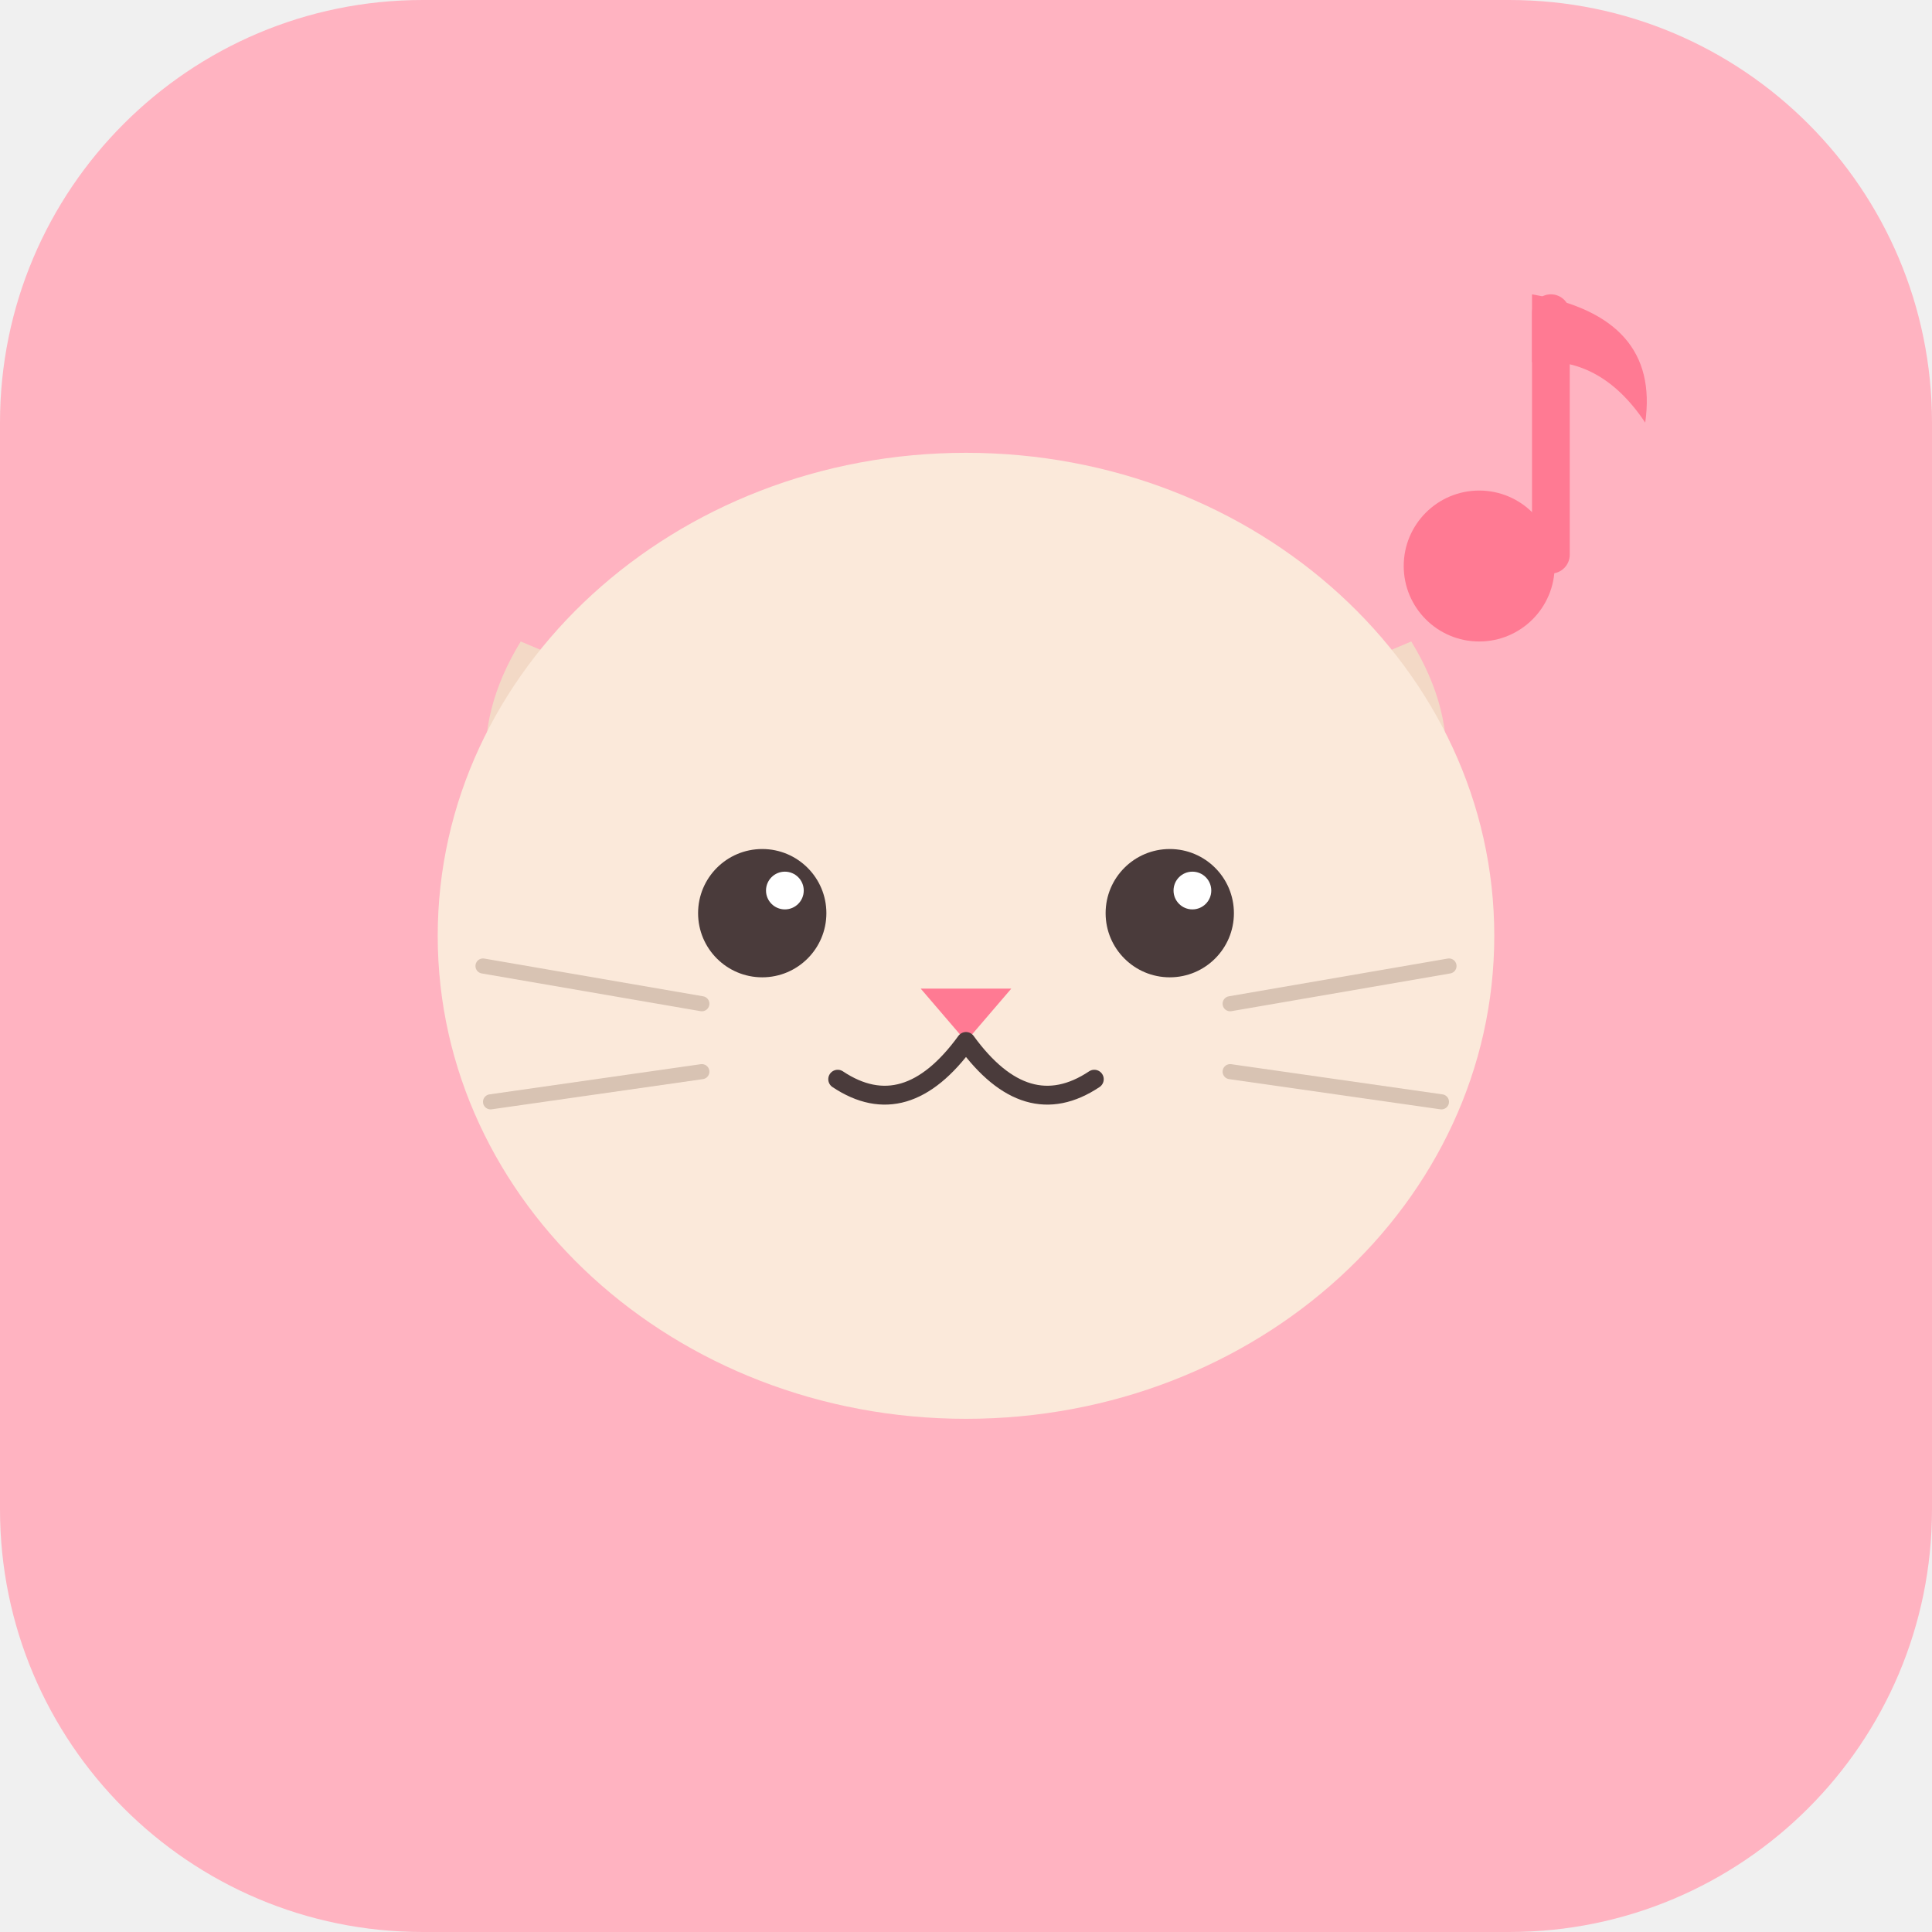
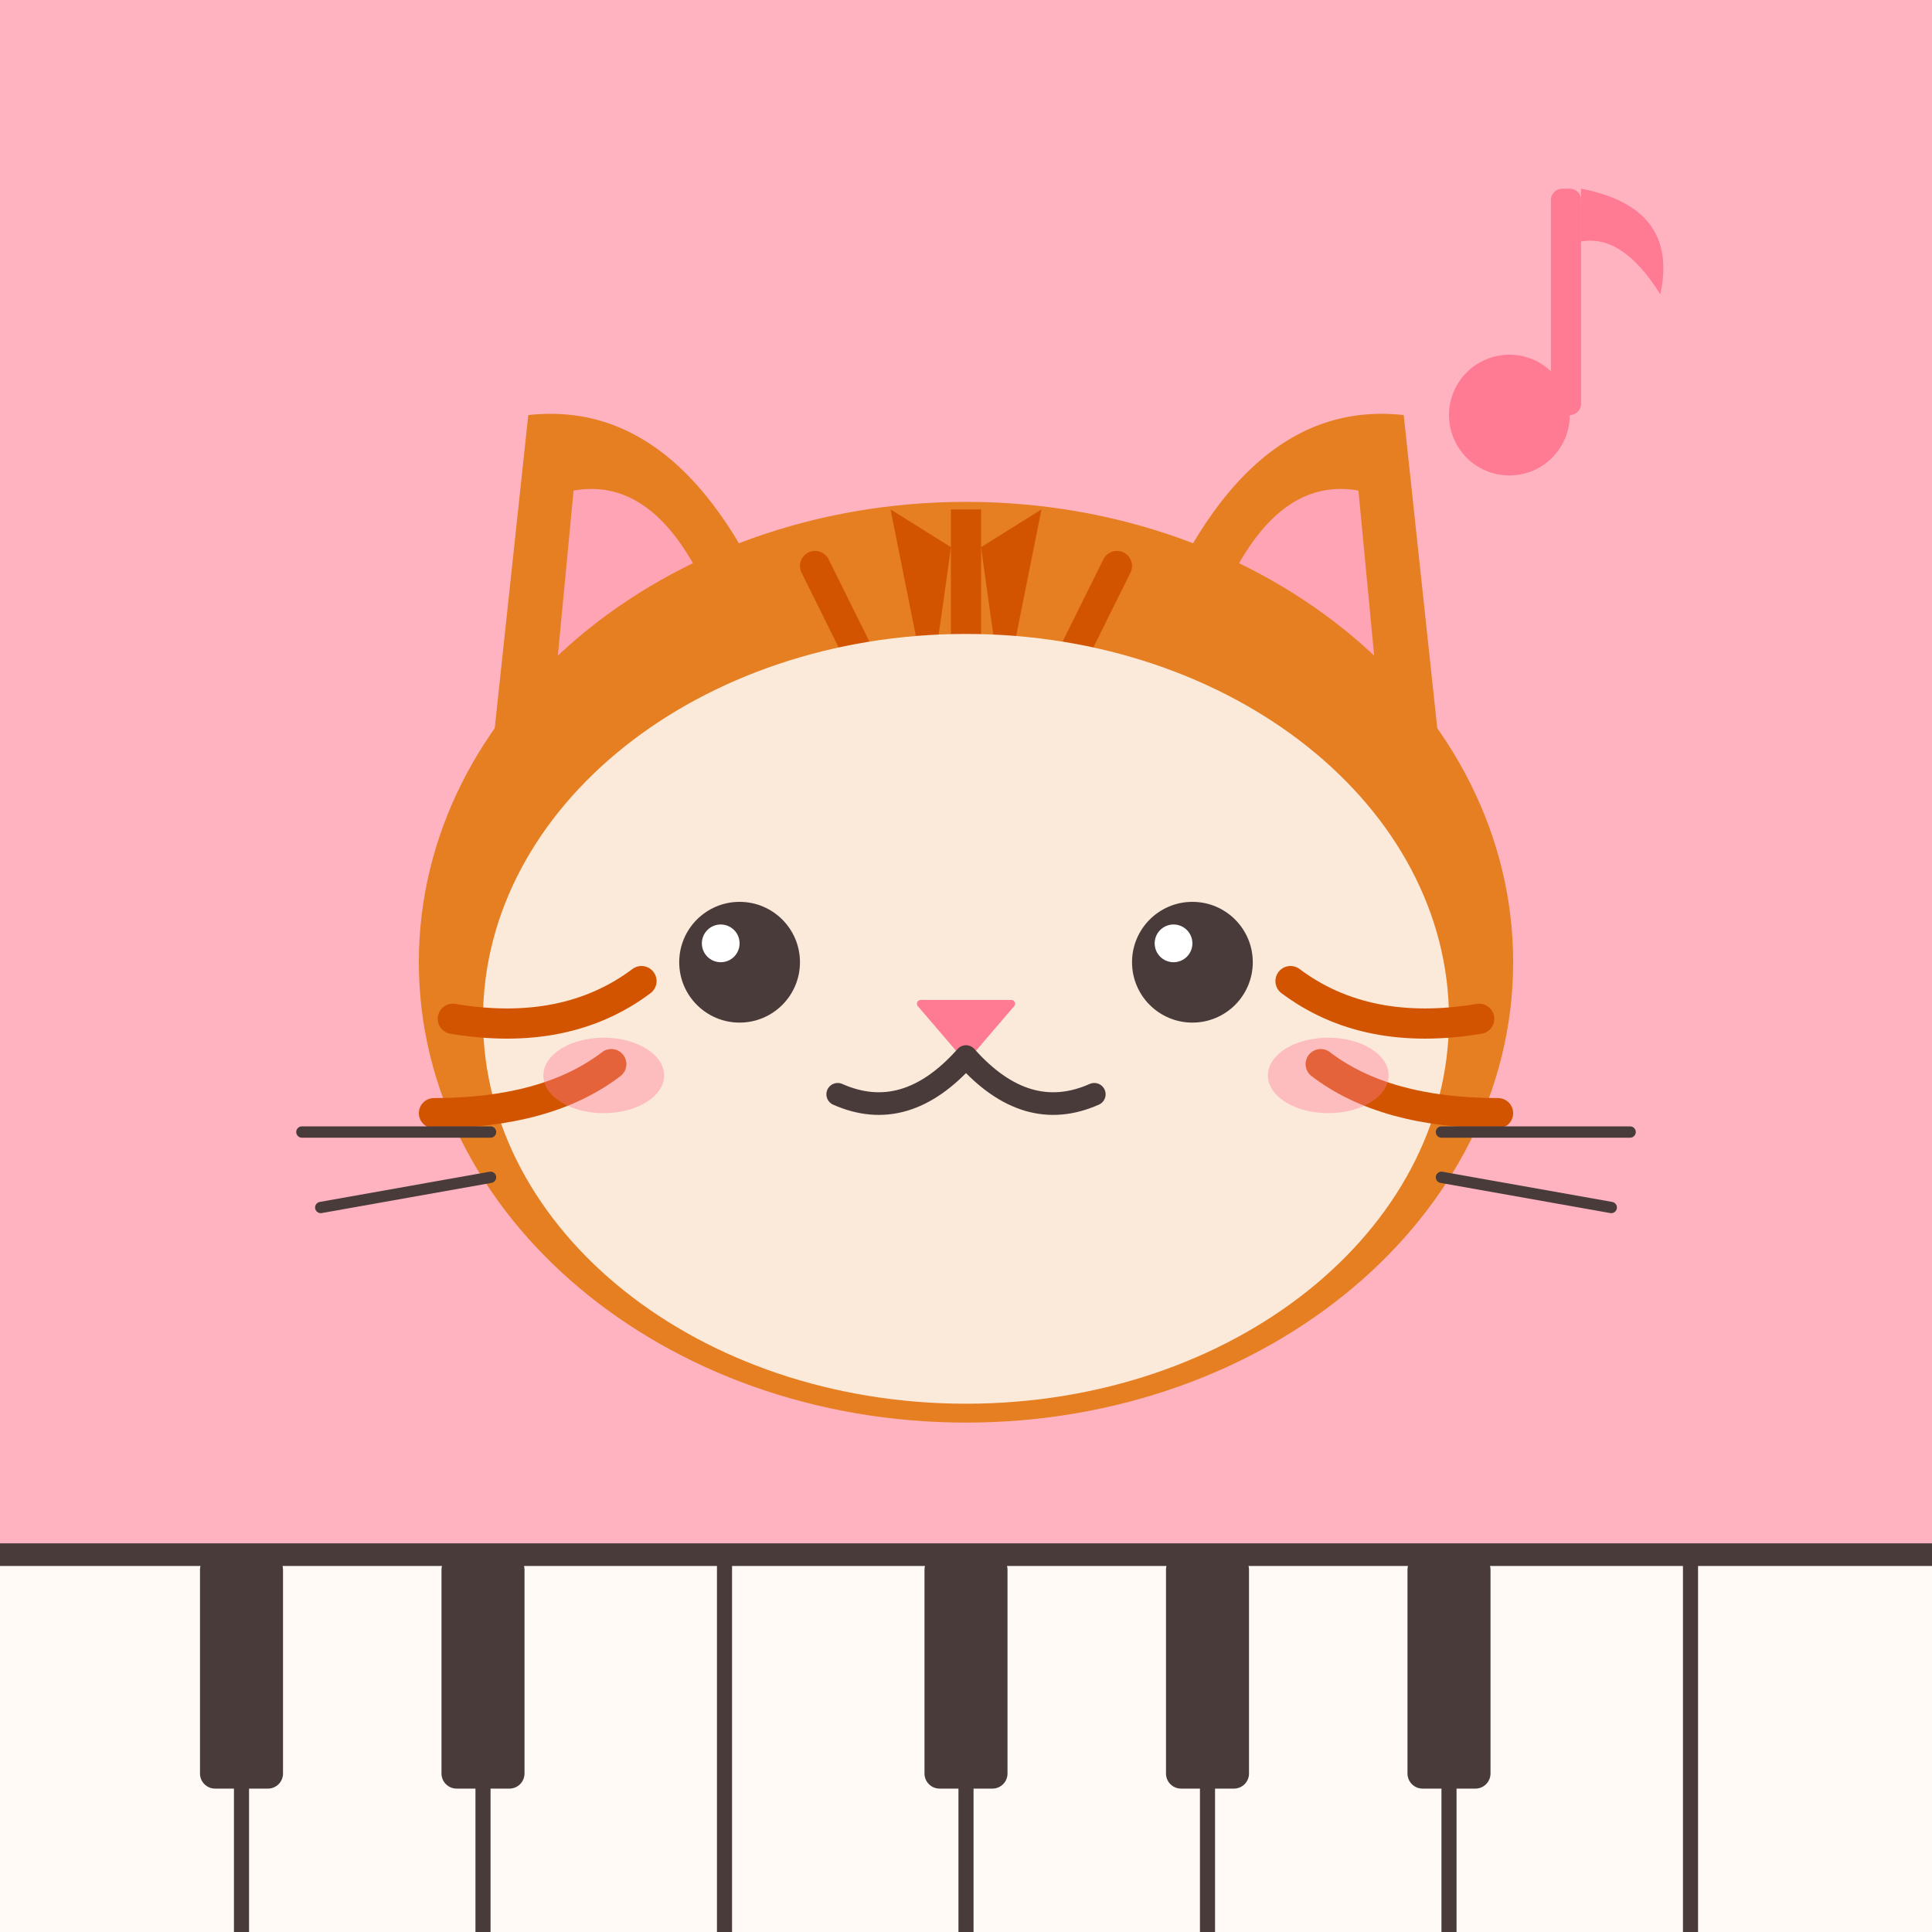
<svg xmlns="http://www.w3.org/2000/svg" viewBox="0 0 512 512" width="512" height="512" role="img" aria-label="ピアノペット">
-   <rect width="512" height="512" rx="112" fill="#ffb3c1" />
-   <g transform="translate(256 248)">
-     <path d="M-118 -78 q-22 36 8 70 q26 -18 30 -54 z" fill="#f3d9c6" />
-     <path d="M118 -78 q22 36 -8 70 q-26 -18 -30 -54 z" fill="#f3d9c6" />
-     <ellipse cx="0" cy="0" rx="140" ry="128" fill="#fbe9da" />
-     <circle cx="-54" cy="-6" r="17" fill="#4a3b3b" />
-     <circle cx="54" cy="-6" r="17" fill="#4a3b3b" />
-     <circle cx="-48" cy="-12" r="5" fill="#fff" />
-     <circle cx="60" cy="-12" r="5" fill="#fff" />
-     <path d="M0 28 l-12 -14 h24 z" fill="#ff7a93" />
-     <path d="M0 28 q-16 22 -34 10 M0 28 q16 22 34 10" fill="none" stroke="#4a3b3b" stroke-width="5" stroke-linecap="round" />
-     <g stroke="#d8c3b3" stroke-width="4" stroke-linecap="round">
-       <path d="M-70 18 l-58 -10 M-70 36 l-56 8" />
-       <path d="M70 18 l58 -10 M70 36 l56 8" />
+   <rect width="512" height="512" fill="#ffb3c1" />
+   <g id="cat-face" transform="translate(0, 10)">
+     <path d="M 125 240 L 140 100 Q 185 95 210 165 Z" fill="#e67e22" />
+     <path d="M 142 225 L 152 120 Q 180 115 195 168 Z" fill="#ffa4b4" />
+     <path d="M 387 240 L 372 100 Q 327 95 302 165 Z" fill="#e67e22" />
+     <path d="M 370 225 L 360 120 Q 332 115 317 168 Z" fill="#ffa4b4" />
+     <ellipse cx="256" cy="245" rx="145" ry="122" fill="#e67e22" />
+     <path d="M 236 125 C 236 125 244 165 246 175 C 248 165 252 135 252 135 Z" fill="#d35400" />
+     <path d="M 256 125 C 256 125 256 170 256 185 C 256 170 256 125 256 125 Z" stroke="#d35400" stroke-width="8" stroke-linecap="round" />
+     <path d="M 276 125 C 276 125 268 165 266 175 C 264 165 260 135 260 135 Z" fill="#d35400" />
+     <path d="M 216 140 Q 236 180 240 190" fill="none" stroke="#d35400" stroke-width="8" stroke-linecap="round" />
+     <path d="M 296 140 Q 276 180 272 190" fill="none" stroke="#d35400" stroke-width="8" stroke-linecap="round" />
+     <ellipse cx="256" cy="260" rx="128" ry="102" fill="#fbe9da" />
+     <path d="M 120 260 Q 150 265 170 250" fill="none" stroke="#d35400" stroke-width="8" stroke-linecap="round" />
+     <path d="M 115 285 Q 145 285 162 272" fill="none" stroke="#d35400" stroke-width="8" stroke-linecap="round" />
+     <path d="M 392 260 Q 362 265 342 250" fill="none" stroke="#d35400" stroke-width="8" stroke-linecap="round" />
+     <path d="M 397 285 Q 367 285 350 272" fill="none" stroke="#d35400" stroke-width="8" stroke-linecap="round" />
+     <circle cx="196" cy="245" r="16" fill="#4a3b3b" />
+     <circle cx="316" cy="245" r="16" fill="#4a3b3b" />
+     <circle cx="191" cy="240" r="5" fill="#fff" />
+     <circle cx="311" cy="240" r="5" fill="#fff" />
+     <path d="M 256 270 L 244 256 H 268 Z" fill="#ff7a93" stroke="#ff7a93" stroke-width="2" stroke-linejoin="round" />
+     <path d="M 256 270 Q 240 288 222 280 M 256 270 Q 272 288 290 280" fill="none" stroke="#4a3b3b" stroke-width="6" stroke-linecap="round" />
+     <ellipse cx="160" cy="275" rx="16" ry="10" fill="#ff7a93" opacity="0.4" />
+     <ellipse cx="352" cy="275" rx="16" ry="10" fill="#ff7a93" opacity="0.4" />
+     <path d="M 130 290 L 80 290" stroke="#4a3b3b" stroke-width="3" stroke-linecap="round" />
+     <path d="M 130 302 L 85 310" stroke="#4a3b3b" stroke-width="3" stroke-linecap="round" />
+     <path d="M 382 290 L 432 290" stroke="#4a3b3b" stroke-width="3" stroke-linecap="round" />
+     <path d="M 382 302 L 427 310" stroke="#4a3b3b" stroke-width="3" stroke-linecap="round" />
+   </g>
+   <g id="keyboard" transform="translate(0, 2)">
+     <rect x="0" y="410" width="512" height="102" fill="#fffaf5" />
+     <g stroke="#4a3b3b" stroke-width="4">
+       <line x1="64" y1="410" x2="64" y2="512" />
+       <line x1="128" y1="410" x2="128" y2="512" />
+       <line x1="192" y1="410" x2="192" y2="512" />
+       <line x1="256" y1="410" x2="256" y2="512" />
+       <line x1="320" y1="410" x2="320" y2="512" />
+       <line x1="384" y1="410" x2="384" y2="512" />
+       <line x1="448" y1="410" x2="448" y2="512" />
+       <line x1="0" y1="410" x2="512" y2="410" stroke-width="6" />
+     </g>
+     <g fill="#4a3b3b">
+       <rect x="53" y="410" width="22" height="62" rx="4" />
+       <rect x="117" y="410" width="22" height="62" rx="4" />
+       <rect x="245" y="410" width="22" height="62" rx="4" />
+       <rect x="309" y="410" width="22" height="62" rx="4" />
+       <rect x="373" y="410" width="22" height="62" rx="4" />
    </g>
  </g>
-   <g fill="#ff7a93">
-     <circle cx="392" cy="150" r="20" />
-     <rect x="406" y="78" width="10" height="74" rx="5" />
-     <path d="M406 78 q34 6 30 34 q-12 -18 -30 -16 z" />
+   <g fill="#ff7a93" transform="translate(30, -10)">
+     <circle cx="370" cy="120" r="16" />
+     <rect x="381" y="60" width="8" height="60" rx="3" />
+     <path d="M 389 60 Q 415 65 410 88 Q 400 72 389 74 Z" />
  </g>
</svg>
